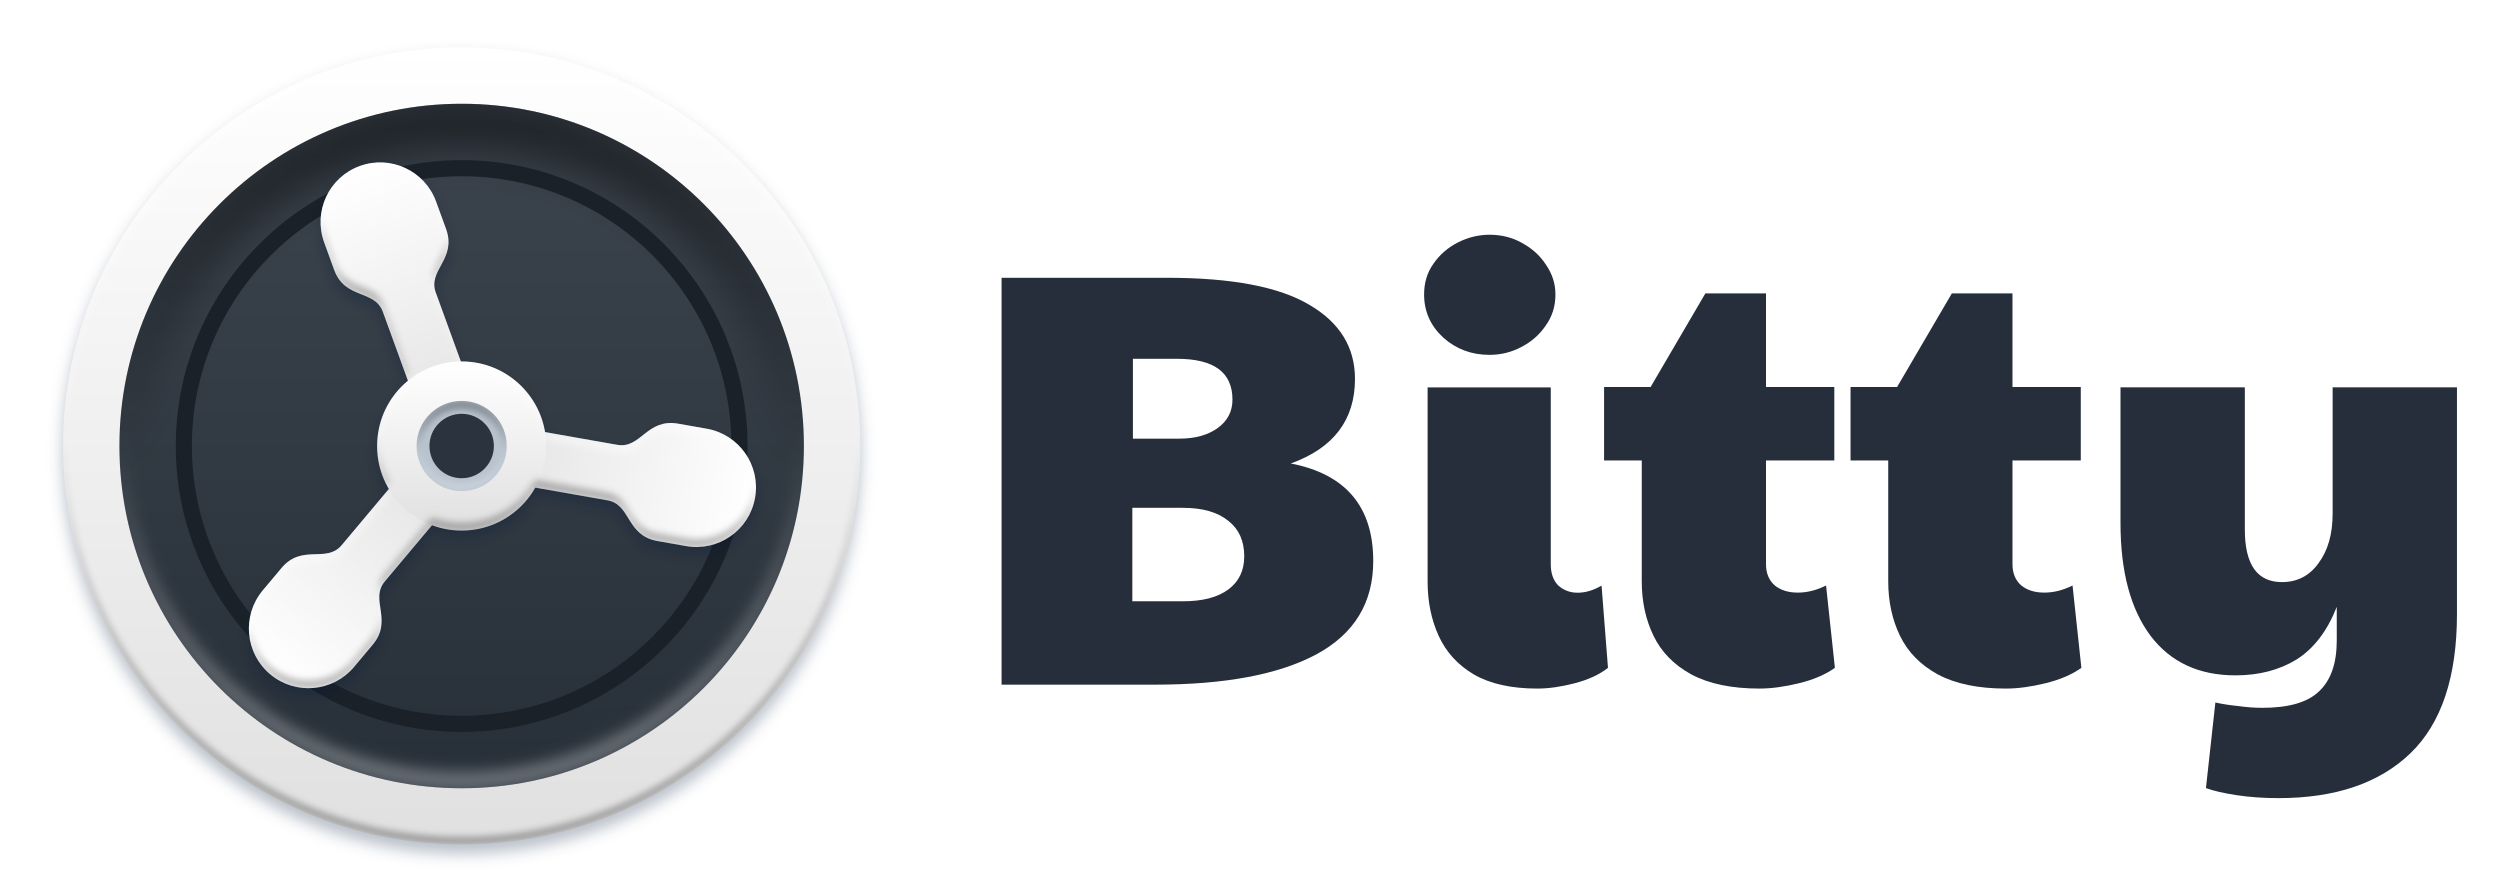
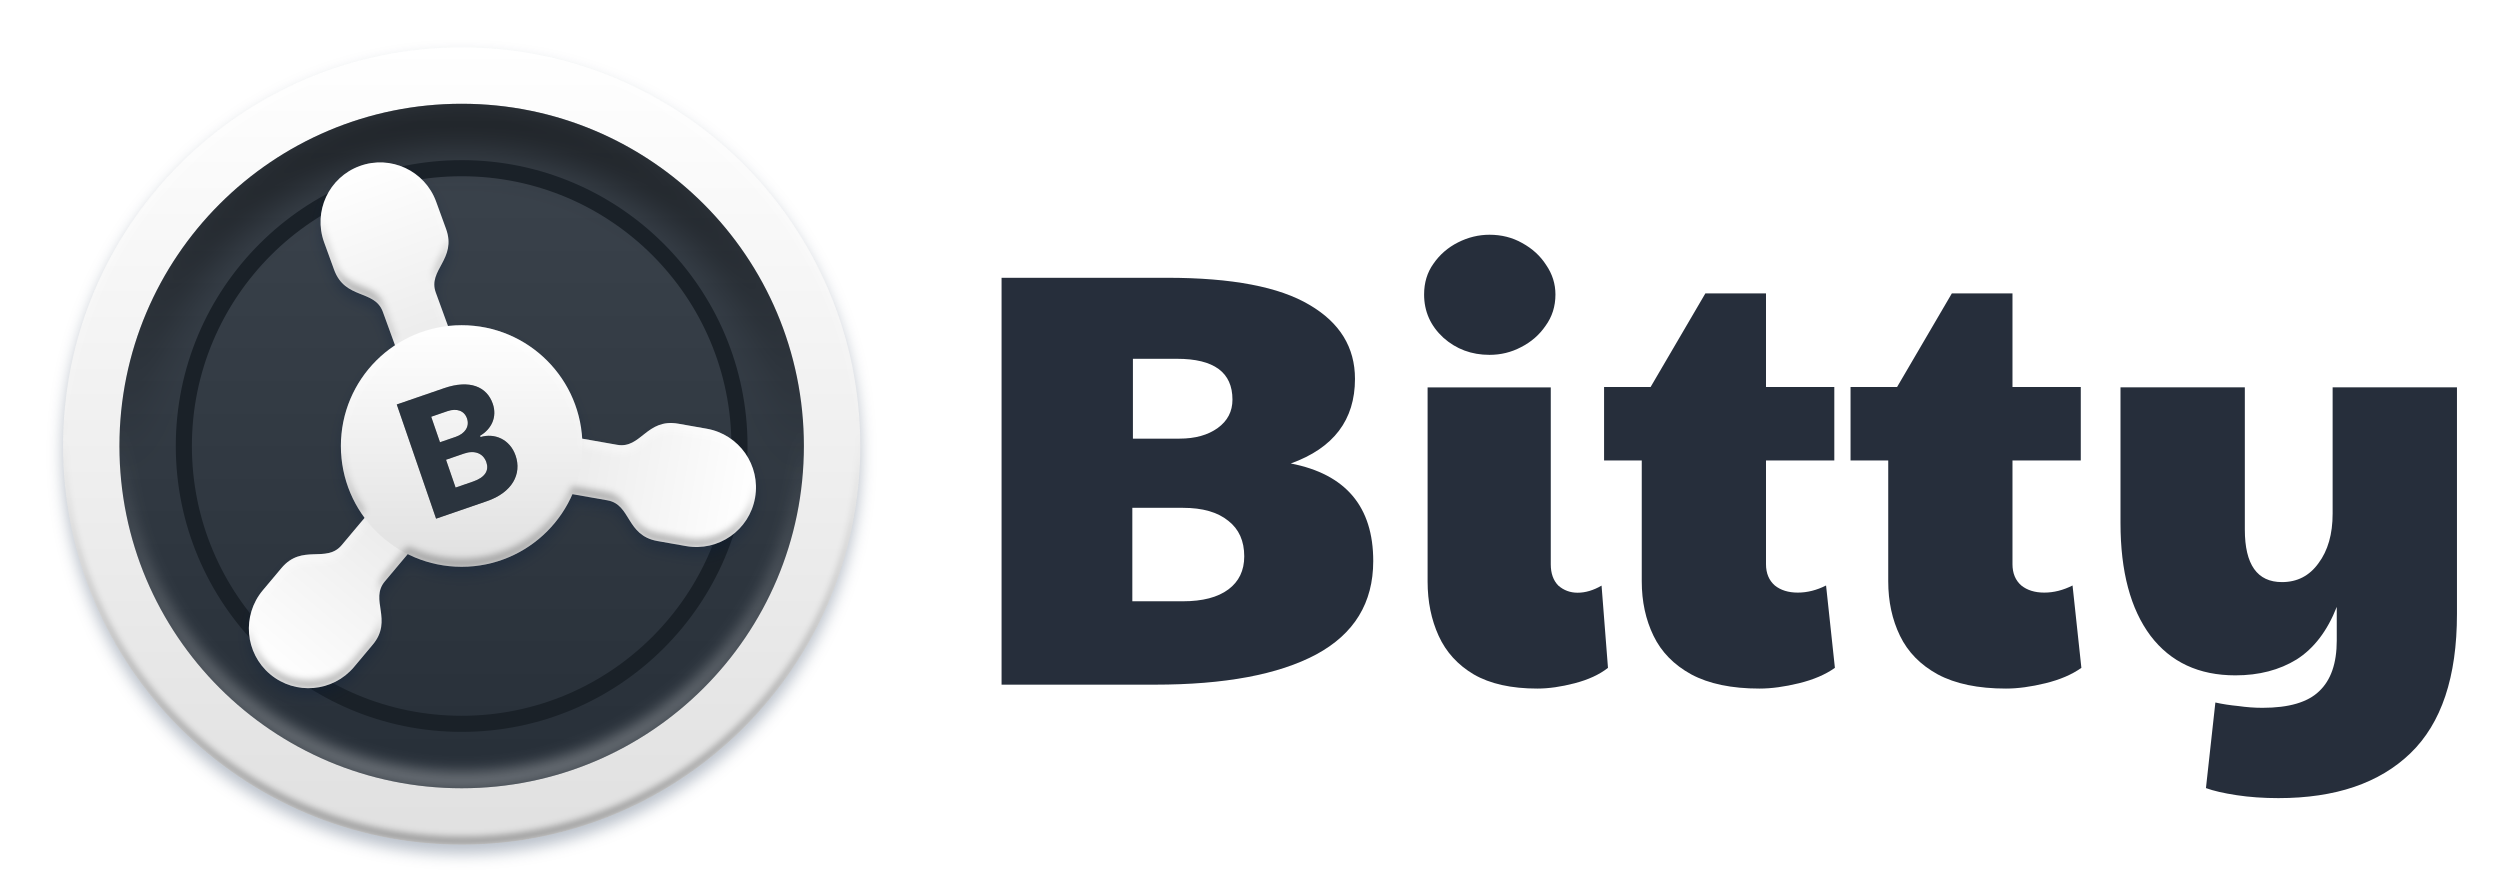
<svg xmlns="http://www.w3.org/2000/svg" width="639" height="227" viewBox="0 0 639 227" fill="none">
  <defs>
    <linearGradient id="bv-gbg" x1="0" y1="0" x2="0" y2="1">
      <stop offset="0" stop-color="#D9DEE3" />
      <stop offset="1" stop-color="#9AA4AE" />
    </linearGradient>
    <linearGradient id="bv-gf" x1="0" y1="0" x2="0" y2="1">
      <stop offset="0" stop-color="#FFFFFF" />
      <stop offset="1" stop-color="#E0E0E0" />
    </linearGradient>
    <linearGradient id="bv-gd" x1="0" y1="0" x2="0" y2="1">
      <stop offset="0" stop-color="#3C444D" />
      <stop offset="1" stop-color="#272F38" />
    </linearGradient>
    <linearGradient id="bv-gh" x1="0" y1="0" x2="0" y2="1">
      <stop offset="0" stop-color="#FFFFFF" />
      <stop offset="1" stop-color="#E0E0E0" />
    </linearGradient>
    <filter id="bv-bv" x="-15%" y="-15%" width="130%" height="135%" color-interpolation-filters="sRGB">
      <feOffset in="SourceAlpha" dy="0.9" result="dn" />
      <feComposite in="SourceAlpha" in2="dn" operator="out" result="tb" />
      <feGaussianBlur in="tb" stdDeviation="0.45" result="tb1" />
      <feComposite in="tb1" in2="SourceAlpha" operator="in" result="tb2" />
      <feFlood flood-color="#fff" flood-opacity="0.55" />
      <feComposite in2="tb2" operator="in" result="T" />
      <feOffset in="SourceAlpha" dy="-0.9" result="up" />
      <feComposite in="SourceAlpha" in2="up" operator="out" result="bb" />
      <feGaussianBlur in="bb" stdDeviation="0.45" result="bb1" />
      <feComposite in="bb1" in2="SourceAlpha" operator="in" result="bb2" />
      <feFlood flood-color="#000" flood-opacity="0.35" />
      <feComposite in2="bb2" operator="in" result="B" />
      <feOffset in="SourceAlpha" dy="1.10" result="o3" />
      <feGaussianBlur in="o3" stdDeviation="0.90" result="o4" />
      <feFlood flood-color="#001A3D" flood-opacity="0.28" />
      <feComposite in2="o4" operator="in" result="drop" />
      <feMerge>
        <feMergeNode in="drop" />
        <feMergeNode in="SourceGraphic" />
        <feMergeNode in="T" />
        <feMergeNode in="B" />
      </feMerge>
    </filter>
    <filter id="bv-rc" x="-15%" y="-15%" width="130%" height="135%" color-interpolation-filters="sRGB">
      <feOffset in="SourceAlpha" dy="0.9" result="dn" />
      <feComposite in="SourceAlpha" in2="dn" operator="out" result="tb" />
      <feGaussianBlur in="tb" stdDeviation="0.45" result="tb1" />
      <feComposite in="tb1" in2="SourceAlpha" operator="in" result="tb2" />
      <feFlood flood-color="#000" flood-opacity="0.35" />
      <feComposite in2="tb2" operator="in" result="T" />
      <feOffset in="SourceAlpha" dy="-0.9" result="up" />
      <feComposite in="SourceAlpha" in2="up" operator="out" result="bb" />
      <feGaussianBlur in="bb" stdDeviation="0.45" result="bb1" />
      <feComposite in="bb1" in2="SourceAlpha" operator="in" result="bb2" />
      <feFlood flood-color="#fff" flood-opacity="0.28" />
      <feComposite in2="bb2" operator="in" result="B" />
      <feMerge>
        <feMergeNode in="SourceGraphic" />
        <feMergeNode in="T" />
        <feMergeNode in="B" />
      </feMerge>
    </filter>
    <filter id="bv-bh" x="-15%" y="-15%" width="130%" height="135%" color-interpolation-filters="sRGB">
      <feOffset in="SourceAlpha" dy="0.9" result="dn" />
      <feComposite in="SourceAlpha" in2="dn" operator="out" result="tb" />
      <feGaussianBlur in="tb" stdDeviation="0.45" result="tb1" />
      <feComposite in="tb1" in2="SourceAlpha" operator="in" result="tb2" />
      <feFlood flood-color="#fff" flood-opacity="0.50" />
      <feComposite in2="tb2" operator="in" result="T" />
      <feOffset in="SourceAlpha" dy="-0.9" result="up" />
      <feComposite in="SourceAlpha" in2="up" operator="out" result="bb" />
      <feGaussianBlur in="bb" stdDeviation="0.45" result="bb1" />
      <feComposite in="bb1" in2="SourceAlpha" operator="in" result="bb2" />
      <feFlood flood-color="#000" flood-opacity="0.32" />
      <feComposite in2="bb2" operator="in" result="B" />
      <feOffset in="SourceAlpha" dy="0.99" result="o3" />
      <feGaussianBlur in="o3" stdDeviation="0.81" result="o4" />
      <feFlood flood-color="#001A3D" flood-opacity="0.25" />
      <feComposite in2="o4" operator="in" result="drop" />
      <feMerge>
        <feMergeNode in="drop" />
        <feMergeNode in="SourceGraphic" />
        <feMergeNode in="T" />
        <feMergeNode in="B" />
      </feMerge>
    </filter>
    <filter id="bv-in2" x="-10%" y="-10%" width="120%" height="120%" color-interpolation-filters="sRGB">
      <feOffset in="SourceAlpha" dy="4.5" result="d" />
      <feComposite in="SourceAlpha" in2="d" operator="out" result="t" />
      <feGaussianBlur in="t" stdDeviation="3.0" result="t1" />
      <feComposite in="t1" in2="SourceAlpha" operator="in" result="t2" />
      <feFlood flood-color="#000000" flood-opacity="0.75" />
      <feComposite in2="t2" operator="in" result="T" />
      <feOffset in="SourceAlpha" dy="-1.8" result="u" />
      <feComposite in="SourceAlpha" in2="u" operator="out" result="b" />
      <feGaussianBlur in="b" stdDeviation="1.0" result="b1" />
      <feComposite in="b1" in2="SourceAlpha" operator="in" result="b2" />
      <feFlood flood-color="#FFFFFF" flood-opacity="0.4" />
      <feComposite in2="b2" operator="in" result="B" />
      <feMerge>
        <feMergeNode in="SourceGraphic" />
        <feMergeNode in="T" />
        <feMergeNode in="B" />
      </feMerge>
    </filter>
+     <filter id="bv-eng" x="-20%" y="-20%" width="140%" height="140%" color-interpolation-filters="sRGB">
+       <feOffset in="SourceAlpha" dy="0.9" result="d" />
+       <feComposite in="SourceAlpha" in2="d" operator="out" result="t" />
+       <feGaussianBlur in="t" stdDeviation="0.5" result="t1" />
+       <feComposite in="t1" in2="SourceAlpha" operator="in" result="t2" />
+       <feFlood flood-color="#000" flood-opacity="0.7" />
+       <feComposite in2="t2" operator="in" result="T" />
+       <feMerge>
+         <feMergeNode in="SourceGraphic" />
+         <feMergeNode in="T" />
+       </feMerge>
+     </filter>
  </defs>
  <path d="M582.364 204C578.549 204 574.984 203.749 571.671 203.246C568.357 202.743 565.747 202.139 563.839 201.435L566.249 179.56C568.056 179.963 570.014 180.264 572.123 180.466C574.231 180.767 576.29 180.918 578.298 180.918C585.025 180.918 589.845 179.51 592.757 176.694C595.769 173.878 597.275 169.553 597.275 163.72V155.121C594.865 161.256 591.451 165.731 587.033 168.547C582.615 171.263 577.394 172.621 571.37 172.621C562.032 172.621 554.802 169.251 549.681 162.513C544.56 155.674 542 146.069 542 133.698V99H573.779V135.358C573.779 144.309 576.942 148.784 583.268 148.784C587.184 148.784 590.297 147.175 592.606 143.957C595.016 140.739 596.221 136.514 596.221 131.284V99H628V156.931C628 173.023 624.034 184.891 616.102 192.534C608.169 200.178 596.924 204 582.364 204Z" fill="#262E3B" />
  <path d="M512.735 176C505.611 176 499.791 174.789 495.276 172.366C490.861 169.943 487.65 166.662 485.643 162.523C483.636 158.384 482.633 153.741 482.633 148.592V117.702H473V98.925H484.89L498.888 75H514.39V98.925H531.849V117.702H514.39V144.201C514.39 146.523 515.143 148.34 516.648 149.652C518.153 150.864 520.11 151.469 522.518 151.469C524.926 151.469 527.334 150.864 529.742 149.652L532 170.7C529.592 172.416 526.531 173.729 522.819 174.637C519.106 175.546 515.745 176 512.735 176Z" fill="#262E3B" />
  <path d="M449.735 176C442.611 176 436.791 174.789 432.276 172.366C427.861 169.943 424.65 166.662 422.643 162.523C420.636 158.384 419.633 153.741 419.633 148.592V117.702H410V98.925H421.89L435.888 75H451.39V98.925H468.849V117.702H451.39V144.201C451.39 146.523 452.143 148.34 453.648 149.652C455.153 150.864 457.11 151.469 459.518 151.469C461.926 151.469 464.334 150.864 466.742 149.652L469 170.7C466.592 172.416 463.531 173.729 459.819 174.637C456.106 175.546 452.745 176 449.735 176Z" fill="#262E3B" />
  <path d="M392.946 176C386.281 176 380.86 174.79 376.683 172.37C372.604 169.95 369.62 166.674 367.73 162.54C365.84 158.406 364.895 153.768 364.895 148.626V99.02H396.378V144.24C396.378 146.559 397.024 148.374 398.317 149.684C399.71 150.894 401.351 151.499 403.241 151.499C405.231 151.499 407.27 150.894 409.359 149.684L411 170.707C408.812 172.421 405.977 173.731 402.495 174.639C399.014 175.546 395.831 176 392.946 176ZM380.711 90.701C376.135 90.701 372.206 89.24 368.924 86.316C365.641 83.291 364 79.611 364 75.275C364 72.25 364.796 69.629 366.387 67.411C367.979 65.092 370.068 63.277 372.654 61.966C375.24 60.655 377.926 60 380.711 60C383.795 60 386.58 60.706 389.067 62.117C391.653 63.529 393.692 65.394 395.184 67.713C396.776 70.032 397.571 72.553 397.571 75.275C397.571 78.3 396.726 80.972 395.035 83.291C393.443 85.61 391.355 87.425 388.768 88.735C386.281 90.046 383.596 90.701 380.711 90.701Z" fill="#262E3B" />
  <path d="M295.144 175H256V71H298.306C314.867 71 327.012 73.318 334.74 77.954C342.469 82.488 346.333 88.787 346.333 96.849C346.333 107.329 340.863 114.535 329.922 118.465C343.974 121.186 351 129.5 351 143.407C351 154.089 346.132 162.05 336.396 167.291C326.761 172.43 313.01 175 295.144 175ZM289.574 112.116H301.468C305.482 112.116 308.744 111.209 311.254 109.395C313.763 107.581 315.017 105.163 315.017 102.14C315.017 95.186 310.3 91.709 300.865 91.709H289.574V112.116ZM302.371 153.686C307.389 153.686 311.254 152.678 313.964 150.663C316.674 148.647 318.029 145.826 318.029 142.198C318.029 138.267 316.674 135.244 313.964 133.128C311.254 130.911 307.389 129.802 302.371 129.802H289.423V153.686H302.371Z" fill="#262E3B" />
  <g transform="translate(118 114) scale(2.0583) translate(-64 -64)">
    <g filter="url(#bv-bv)">
      <circle cx="64" cy="64" r="49.5" fill="url(#bv-gf)" />
    </g>
    <g filter="url(#bv-in2)">
      <circle cx="64" cy="64" r="42.5" fill="url(#bv-gd)" />
    </g>
    <circle cx="64" cy="64" r="34.5" fill="none" stroke="#1A2128" stroke-width="2" />
    <g filter="url(#bv-bh)" fill="url(#bv-gh)">
      <path transform="rotate(-20 64 64)" d="M60.5 64 L60.5 45 C60.5 42 56.6 42 56.6 38 L56.6 34.4 A7.4 7.4 0 0 1 71.4 34.4 L71.4 38 C71.4 42 67.5 42 67.5 45 L67.5 64 Z" />
      <path transform="rotate(100 64 64)" d="M60.5 64 L60.5 45 C60.5 42 56.6 42 56.6 38 L56.6 34.4 A7.4 7.4 0 0 1 71.4 34.4 L71.4 38 C71.4 42 67.5 42 67.5 45 L67.5 64 Z" />
      <path transform="rotate(220 64 64)" d="M60.5 64 L60.5 45 C60.5 42 56.6 42 56.6 38 L56.6 34.4 A7.4 7.4 0 0 1 71.4 34.4 L71.4 38 C71.4 42 67.5 42 67.5 45 L67.5 64 Z" />
-       <circle cx="64" cy="64" r="10.5" />
+       <circle cx="64" cy="64" r="15" />
    </g>
-     <g filter="url(#bv-rc)">
-       <circle cx="64" cy="64" r="5.6" fill="#B8C3CE" />
+     <g transform="rotate(-19 64 64)">
+       <path d="M116 0H780C1110 0 1297 176 1297 416C1297 632 1141 767 962 774V790C1124 823 1239 941 1239 1112C1239 1337 1067 1490 734 1490H116ZM469 285V647H704C843 647 929 572 929 456C929 350 855 285 697 285ZM469 876V1208H680C802 1208 879 1145 879 1045C879 938 793 876 674 876Z" transform="translate(56.888 71.500) scale(0.01007 -0.01007)" fill="#2B343E" filter="url(#bv-eng)" />
    </g>
-     <circle cx="64" cy="64" r="4" fill="#2B343E" />
  </g>
</svg>
